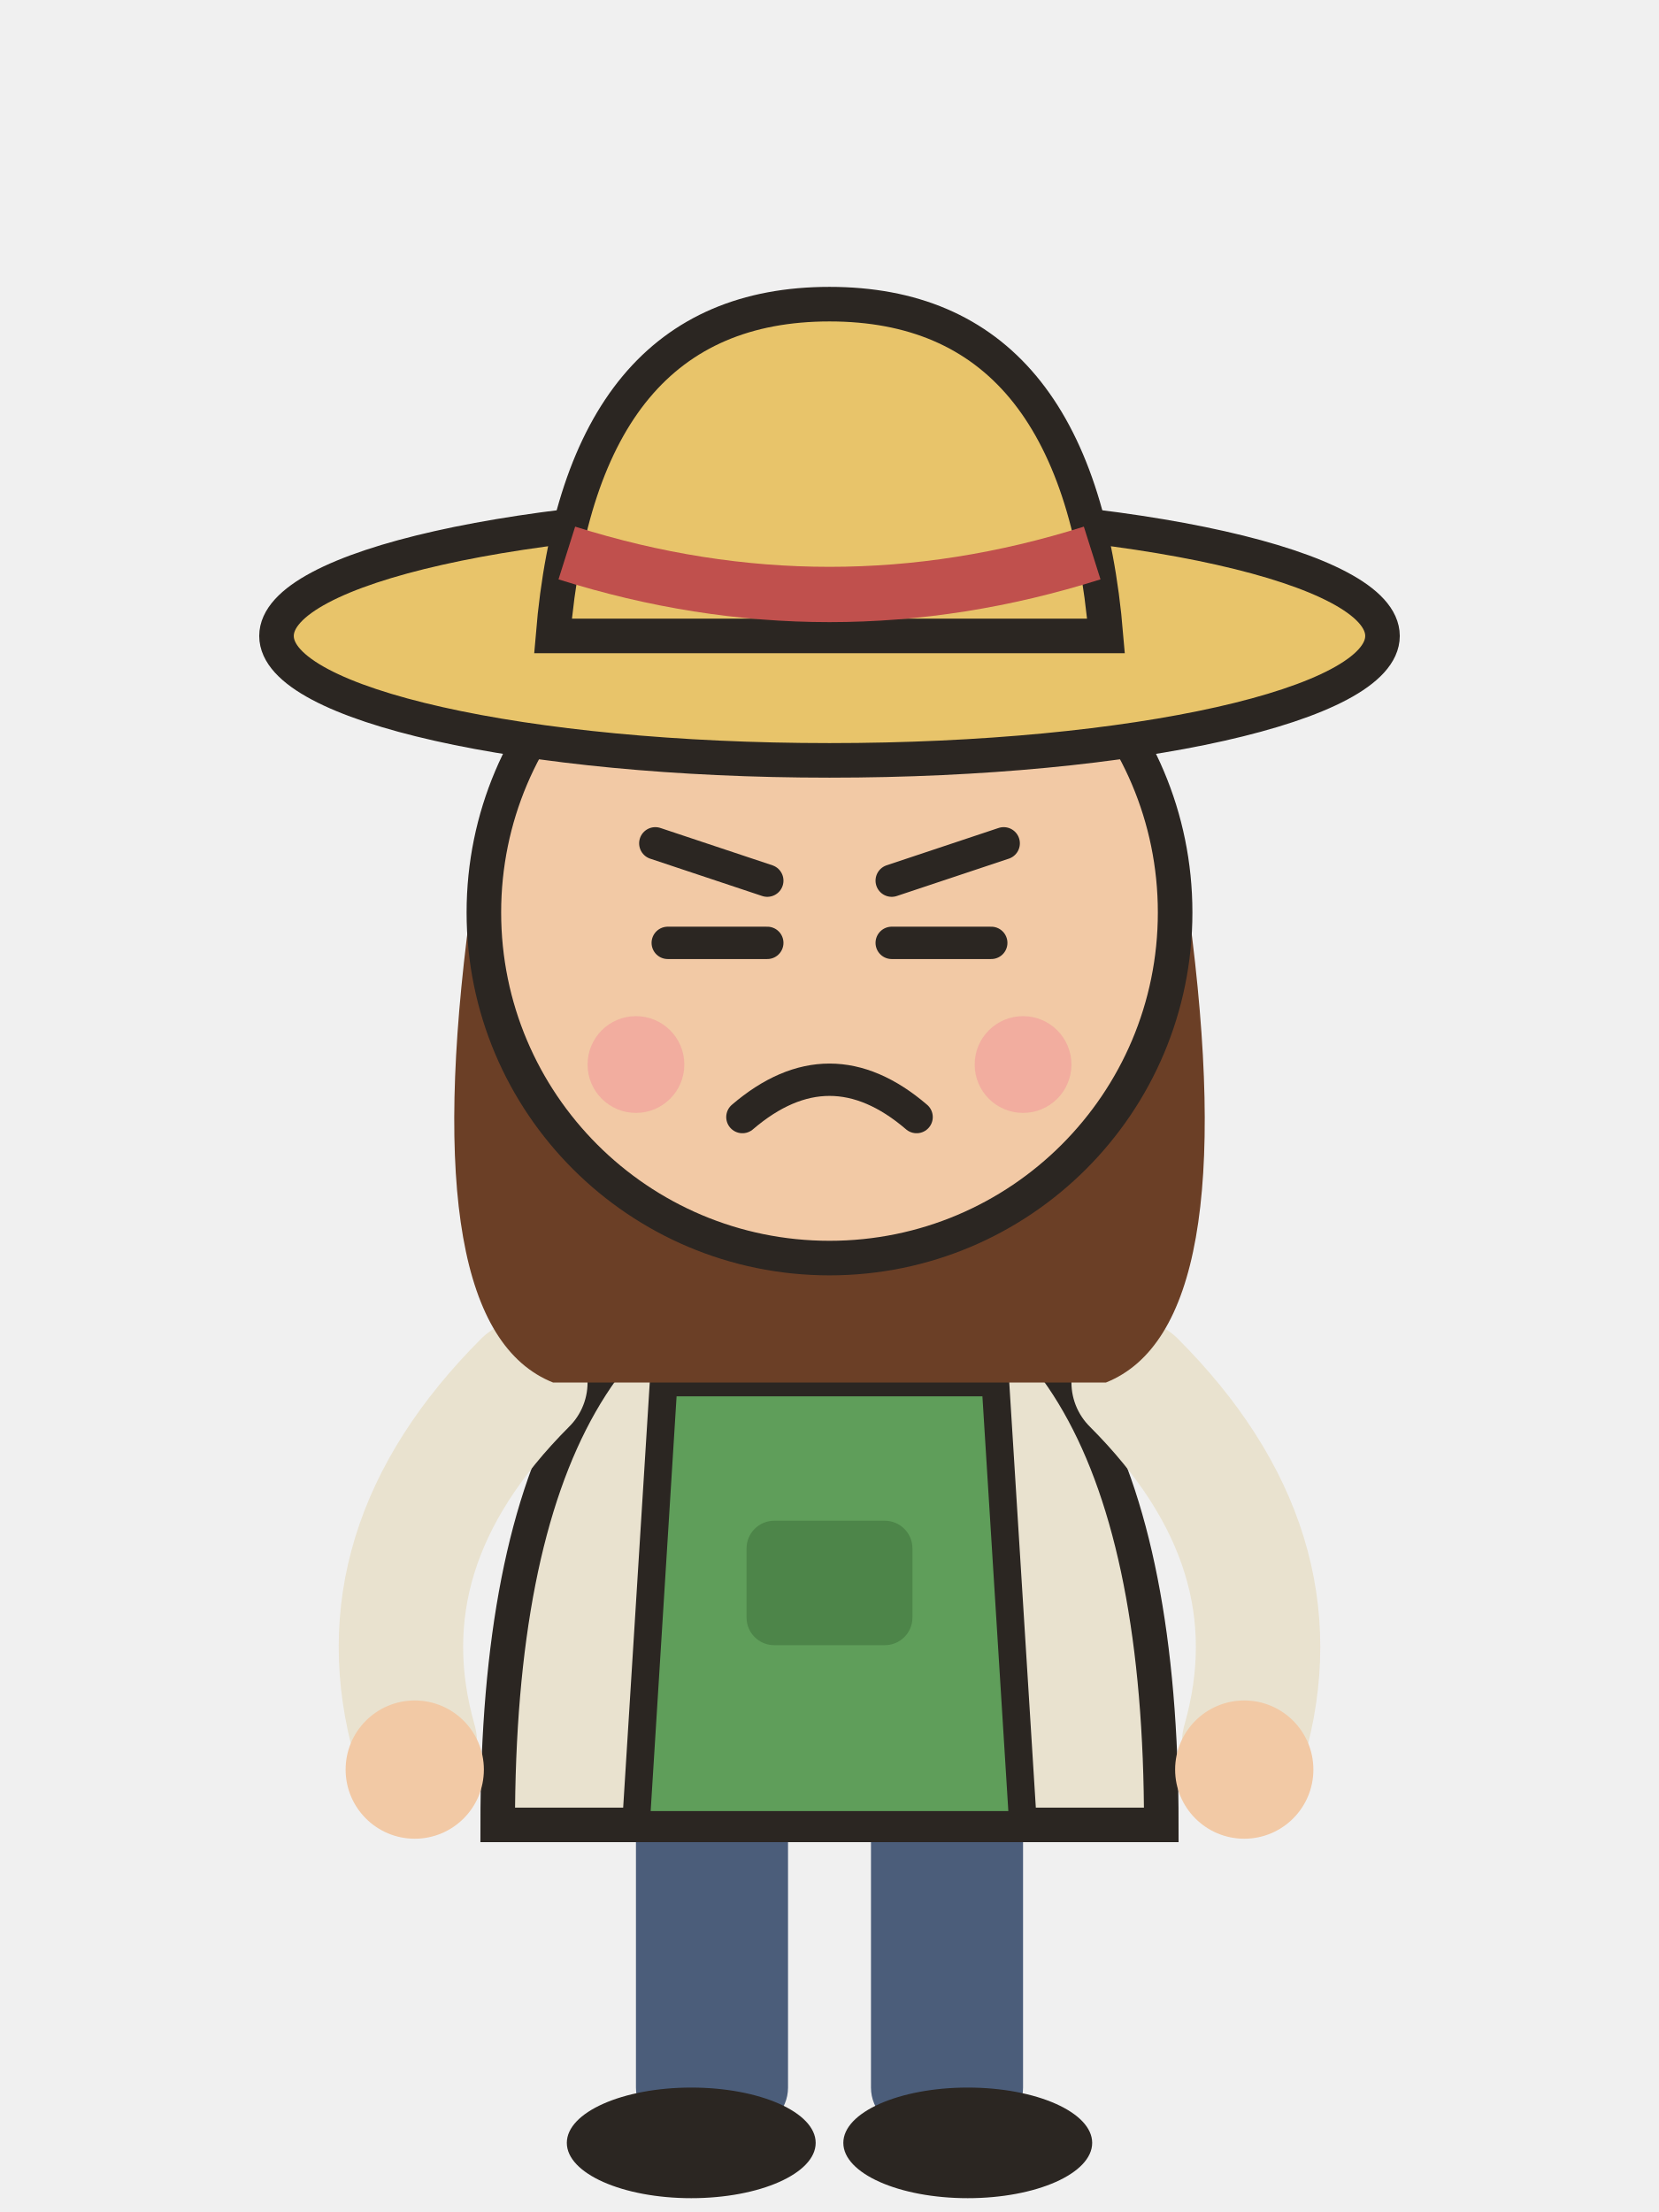
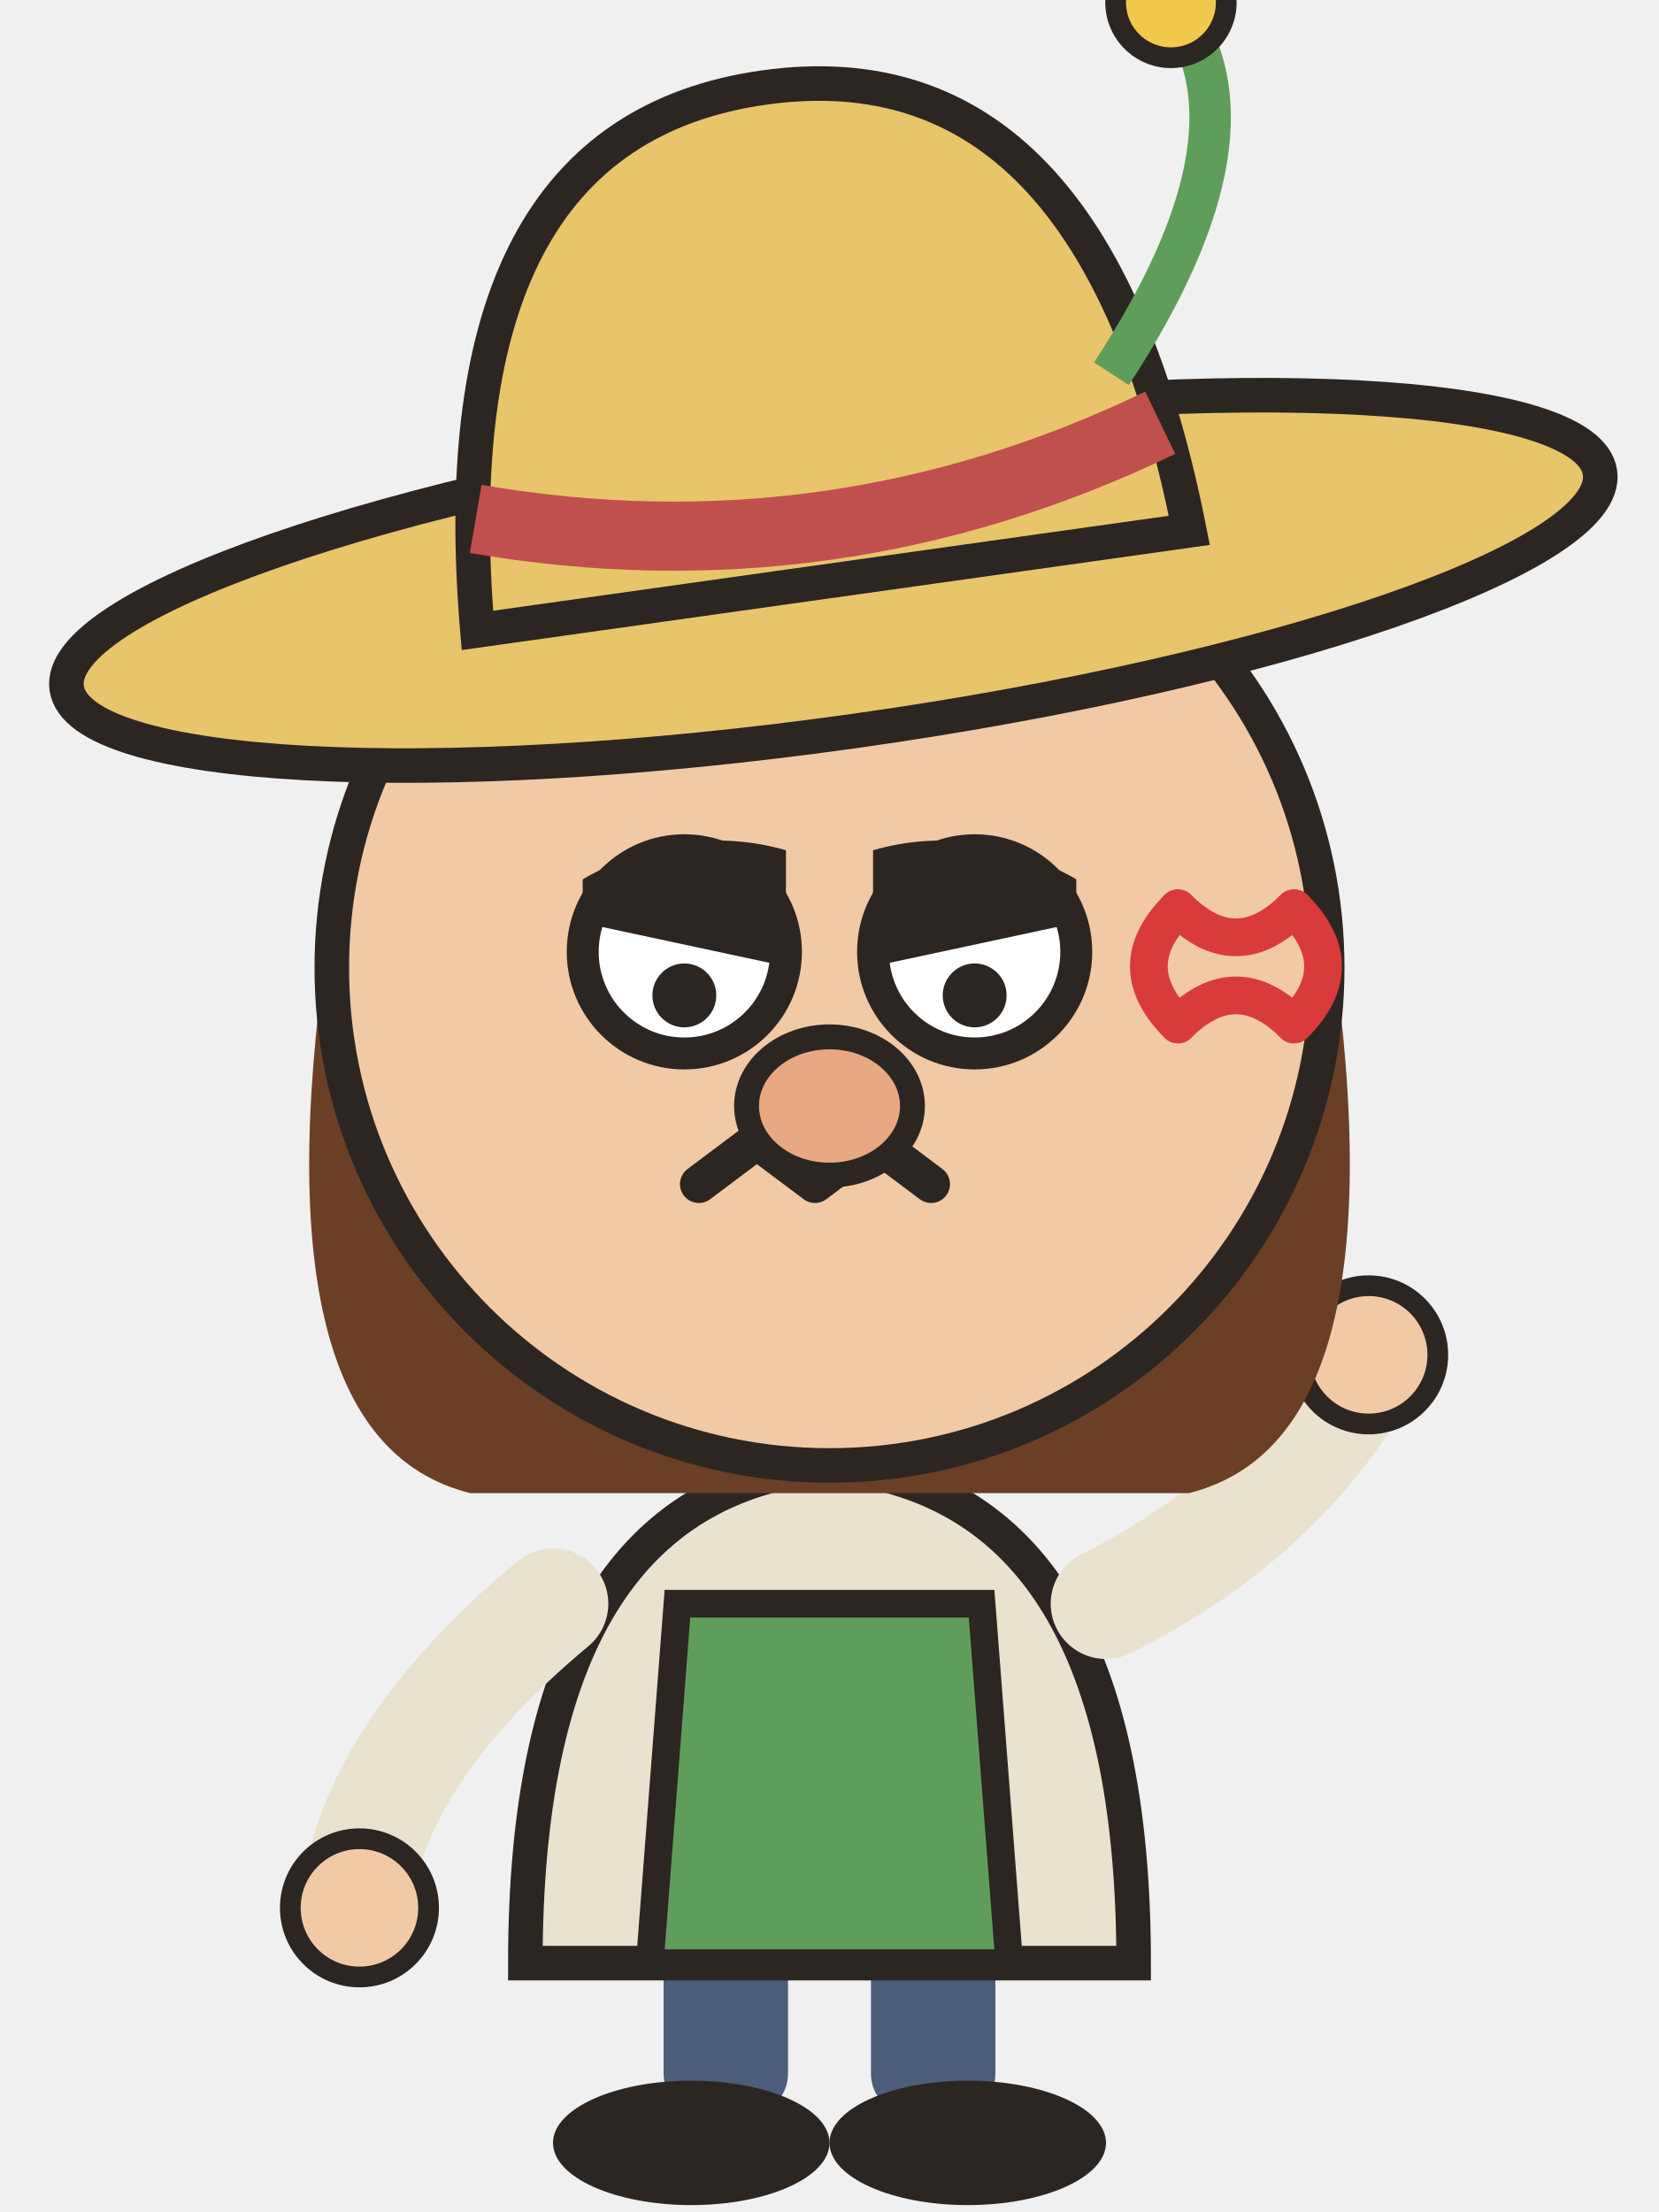
- <svg xmlns="http://www.w3.org/2000/svg" viewBox="0 0 120 160" width="120" height="160">
-   <rect x="46" y="128" width="11" height="26" rx="3" fill="#4b5d7a" />
-   <rect x="63" y="128" width="11" height="26" rx="3" fill="#4b5d7a" />
-   <ellipse cx="50" cy="155" rx="9" ry="4" fill="#2b2622" />
-   <ellipse cx="70" cy="155" rx="9" ry="4" fill="#2b2622" />
-   <path d="M36 132 Q36 92 60 90 Q84 92 84 132 Z" fill="#e9e2cf" stroke="#2b2622" stroke-width="2.5" />
-   <path d="M46 132 L48 100 L72 100 L74 132 Z" fill="#5f9e5a" stroke="#2b2622" stroke-width="2" />
-   <rect x="54" y="110" width="12" height="9" rx="2" fill="#4d8549" />
-   <path d="M38 100 Q26 112 30 126" stroke="#e9e2cf" stroke-width="9" stroke-linecap="round" fill="none" />
-   <path d="M82 100 Q94 112 90 126" stroke="#e9e2cf" stroke-width="9" stroke-linecap="round" fill="none" />
-   <circle cx="30" cy="128" r="5" fill="#f2c9a5" />
-   <circle cx="90" cy="128" r="5" fill="#f2c9a5" />
-   <path d="M34 66 Q30 96 40 100 L80 100 Q90 96 86 66 Z" fill="#6b3f26" />
-   <circle cx="60" cy="66" r="25" fill="#f2c9a5" stroke="#2b2622" stroke-width="2.5" />
-   <ellipse cx="60" cy="46" rx="40" ry="9" fill="#e8c46a" stroke="#2b2622" stroke-width="2.5" />
-   <path d="M40 46 Q42 22 60 22 Q78 22 80 46 Z" fill="#e8c46a" stroke="#2b2622" stroke-width="2.5" />
-   <path d="M41 40 Q60 46 79 40" stroke="#c0504d" stroke-width="4" fill="none" />
-   <path d="M47.4 61 L55.5 63.7" stroke="#2b2622" stroke-width="2.34" stroke-linecap="round" fill="none" />
-   <path d="M72.6 61 L64.5 63.7" stroke="#2b2622" stroke-width="2.34" stroke-linecap="round" fill="none" />
-   <path d="M48.3 68.2 L55.5 68.2" stroke="#2b2622" stroke-width="2.34" stroke-linecap="round" fill="none" />
-   <path d="M64.5 68.2 L71.7 68.2" stroke="#2b2622" stroke-width="2.34" stroke-linecap="round" fill="none" />
-   <path d="M53.7 80.8 Q60 75.4 66.3 80.8" stroke="#2b2622" stroke-width="2.34" stroke-linecap="round" fill="none" />
-   <circle cx="46" cy="77" r="3.5" fill="#f19b9b" opacity="0.6" />
-   <circle cx="74" cy="77" r="3.5" fill="#f19b9b" opacity="0.6" />
+ <svg xmlns="http://www.w3.org/2000/svg" overflow="visible" viewBox="0 0 120 160" width="120" height="160">
+   <rect x="48" y="138" width="9" height="15" rx="3" fill="#4b5d7a" />
+   <rect x="63" y="138" width="9" height="15" rx="3" fill="#4b5d7a" />
+   <ellipse cx="50" cy="155" rx="10" ry="4.5" fill="#2b2622" />
+   <ellipse cx="70" cy="155" rx="10" ry="4.5" fill="#2b2622" />
+   <path d="M38 142 Q38 108 60 106 Q82 108 82 142 Z" fill="#e9e2cf" stroke="#2b2622" stroke-width="2.5" />
+   <path d="M47 142 L49 116 L71 116 L73 142 Z" fill="#5f9e5a" stroke="#2b2622" stroke-width="2" />
+   <path d="M40 116 Q28 126 26 136" stroke="#e9e2cf" stroke-width="8" stroke-linecap="round" fill="none" />
+   <path d="M80 116 Q92 110 98 100" stroke="#e9e2cf" stroke-width="8" stroke-linecap="round" fill="none" />
+   <circle cx="26" cy="138" r="5" fill="#f2c9a5" stroke="#2b2622" stroke-width="1.5" />
+   <circle cx="99" cy="98" r="5" fill="#f2c9a5" stroke="#2b2622" stroke-width="1.5" />
+   <path d="M24 66 Q18 104 34 108 L86 108 Q102 104 96 66 Z" fill="#6b3f26" />
+   <circle cx="60" cy="70" r="36" fill="#f2c9a5" stroke="#2b2622" stroke-width="2.5" />
+   <g transform="rotate(-8 60 40)">
+     <ellipse cx="60" cy="42" rx="56" ry="11" fill="#e8c46a" stroke="#2b2622" stroke-width="2.5" />
+     <path d="M34 42 Q36 6 60 6 Q84 6 86 42 Z" fill="#e8c46a" stroke="#2b2622" stroke-width="2.5" />
+     <path d="M35 34 Q60 42 85 34" stroke="#c0504d" stroke-width="5" fill="none" />
+     <path d="M82 30 Q96 14 90 4" stroke="#5f9e5a" stroke-width="3" fill="none" />
+     <circle cx="90" cy="4" r="4" fill="#f2c94c" stroke="#2b2622" stroke-width="1.5" />
+   </g>
+   <circle cx="49.5" cy="68.85" r="7.35" fill="#fff" stroke="#2b2622" stroke-width="2.31" />
+   <circle cx="70.5" cy="68.85" r="7.35" fill="#fff" stroke="#2b2622" stroke-width="2.31" />
+   <path d="M42.15 66.75 L56.85 69.9 L56.85 61.5 Q49.5 59.4 42.15 63.6 Z" fill="#2b2622" />
+   <path d="M77.85 66.75 L63.15 69.9 L63.15 61.5 Q70.5 59.4 77.85 63.6 Z" fill="#2b2622" />
+   <circle cx="49.5" cy="72" r="2.31" fill="#2b2622" />
+   <circle cx="70.5" cy="72" r="2.31" fill="#2b2622" />
+   <path d="M50.55 85.65 L54.75 82.5 L58.95 85.65 L63.15 82.5 L67.35 85.65" stroke="#2b2622" stroke-width="2.73" stroke-linecap="round" stroke-linejoin="round" fill="none" />
+   <g stroke="#d93a3a" stroke-width="2.73" stroke-linecap="round" fill="none">
+     <path d="M85.2 65.7 Q89.4 69.9 93.6 65.7" />
+     <path d="M85.2 74.1 Q89.4 69.9 93.6 74.1" />
+     <path d="M85.2 65.7 Q81 69.9 85.2 74.1" />
+     <path d="M93.6 65.7 Q97.8 69.9 93.6 74.1" />
+   </g>
+   <ellipse cx="60" cy="80" rx="6" ry="5" fill="#e8a882" stroke="#2b2622" stroke-width="1.8" />
</svg>
